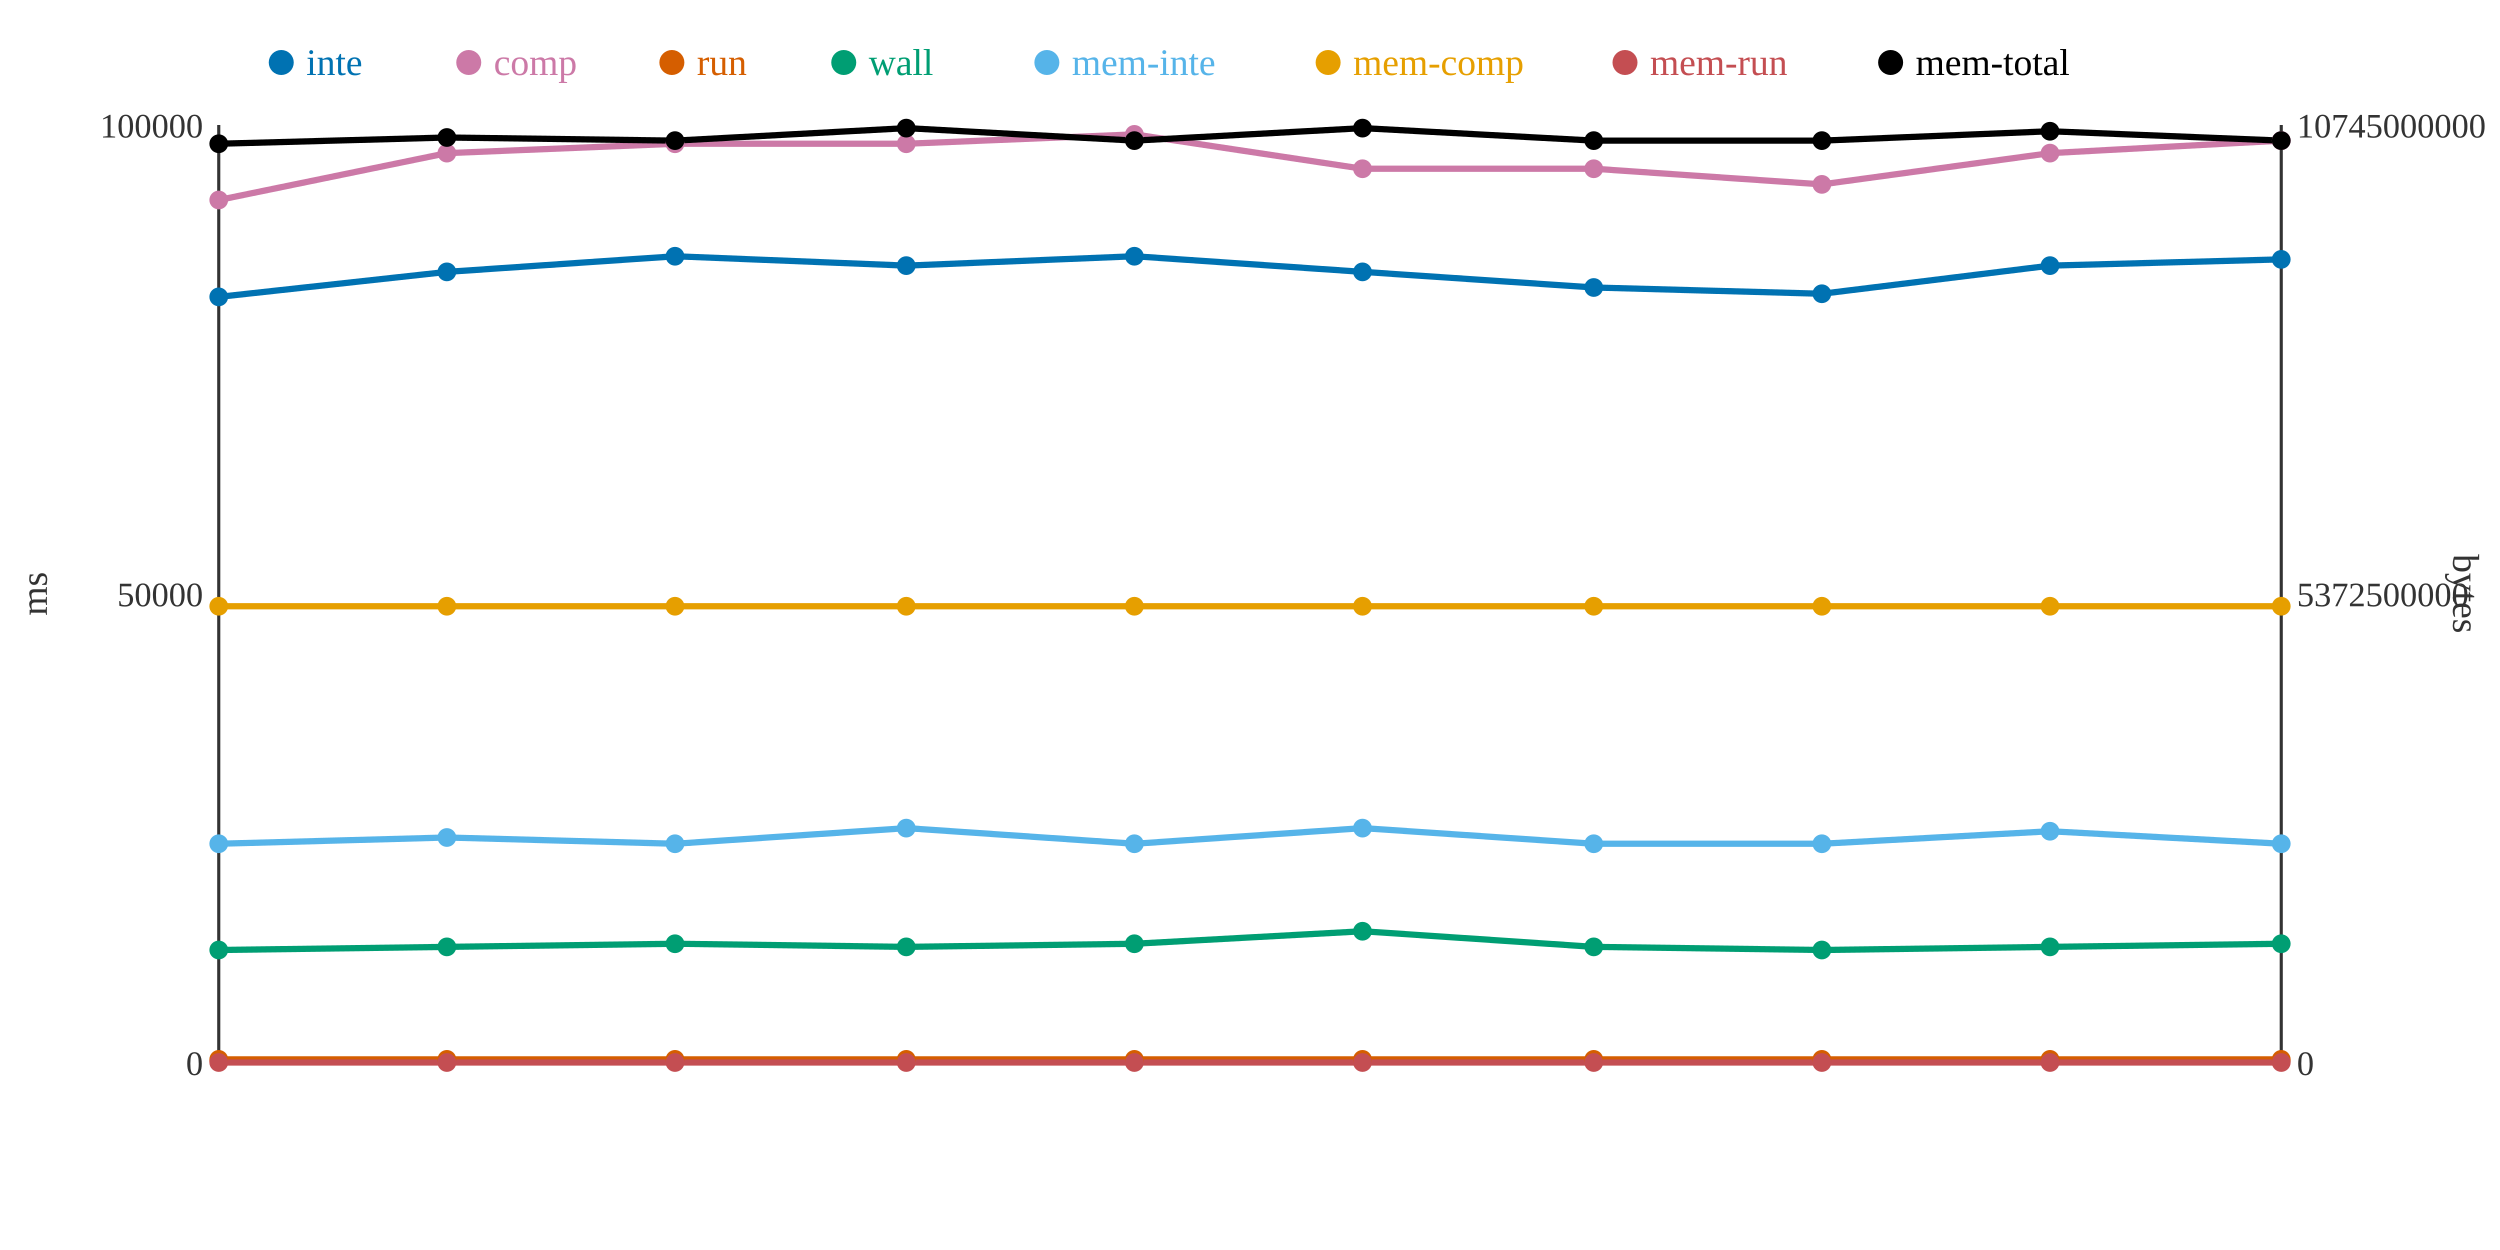
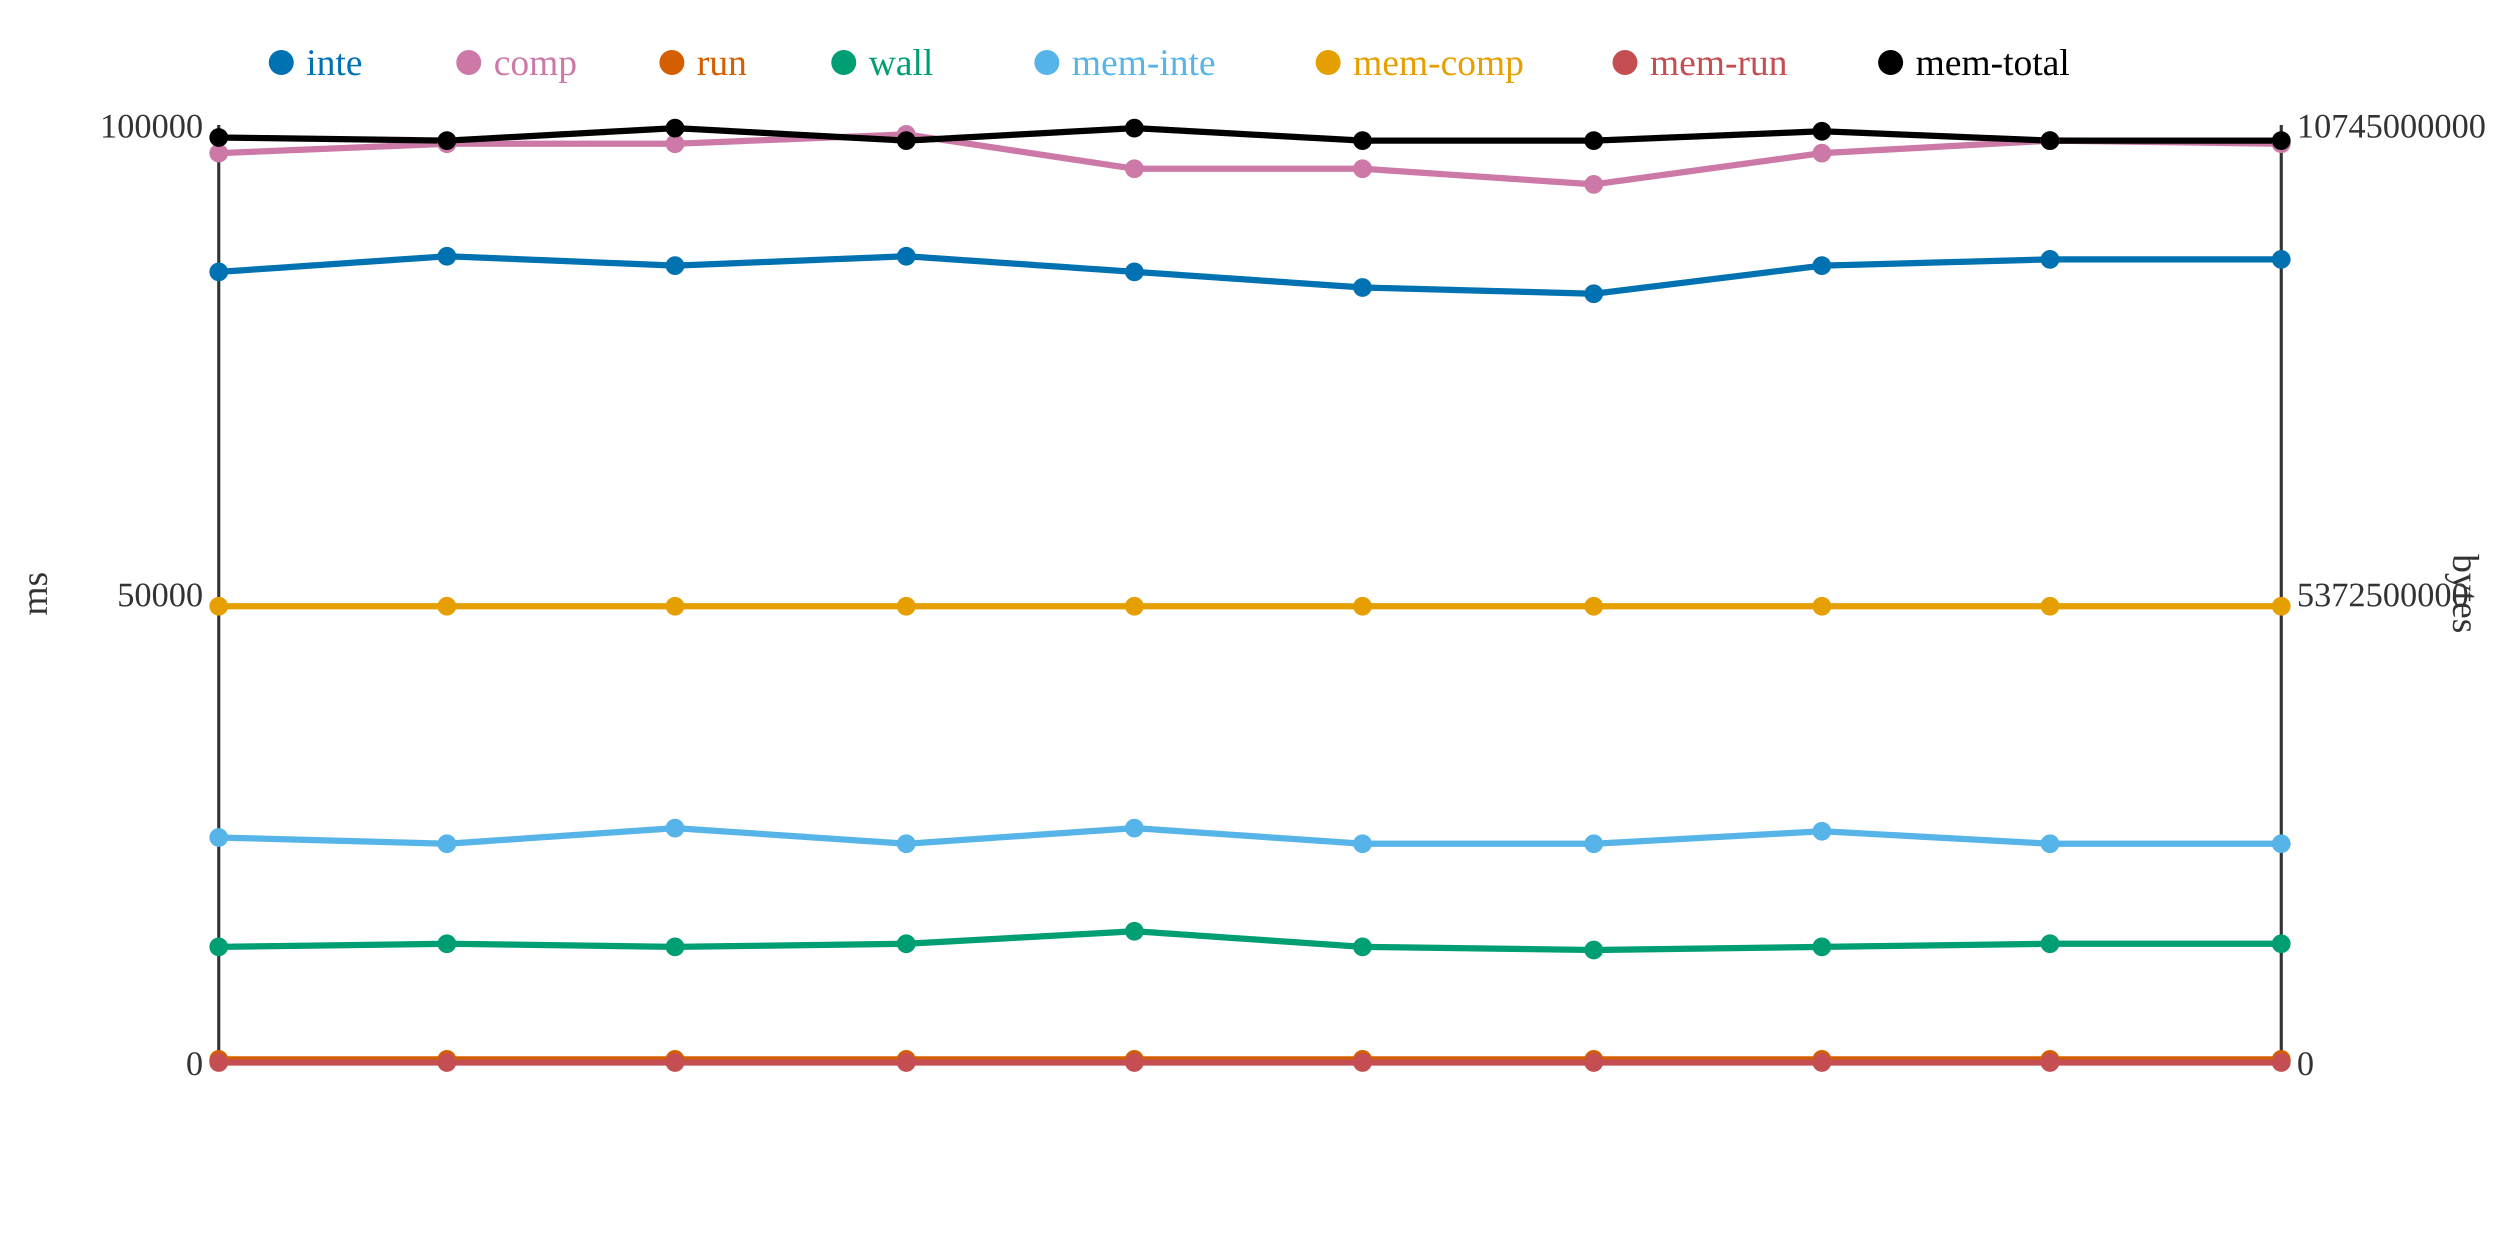
<svg xmlns="http://www.w3.org/2000/svg" width="800" height="400">
  <rect width="800" height="400" fill="white" />
  <line x1="70" y1="40" x2="70" y2="340" stroke="#333" stroke-width="1" />
  <line x1="70" y1="340" x2="730" y2="340" stroke="#333" stroke-width="1" />
  <line x1="730" y1="40" x2="730" y2="340" stroke="#333" stroke-width="1" />
  <text x="65" y="344" text-anchor="end" font-size="11" fill="#333">0</text>
  <text x="65" y="194" text-anchor="end" font-size="11" fill="#333">50000</text>
  <text x="65" y="44" text-anchor="end" font-size="11" fill="#333">100000</text>
  <text x="15" y="190" text-anchor="middle" font-size="12" fill="#333" transform="rotate(-90 15 190)">ms</text>
  <text x="735" y="344" text-anchor="start" font-size="11" fill="#333">0</text>
  <text x="735" y="194" text-anchor="start" font-size="11" fill="#333">5372500000</text>
  <text x="735" y="44" text-anchor="start" font-size="11" fill="#333">10745000000</text>
  <text x="785" y="190" text-anchor="middle" font-size="12" fill="#333" transform="rotate(90 785 190)">bytes</text>
-   <polyline points="70,95 143,87 216,82 290,85 363,82 436,87 510,92 583,94 656,85 730,83" fill="none" stroke="#0072B2" stroke-width="2" />
-   <polyline points="70,64 143,49 216,46 290,46 363,43 436,54 510,54 583,59 656,49 730,45" fill="none" stroke="#CC79A7" stroke-width="2" />
+   <polyline points="70,87 143,82 216,85 290,82 363,87 436,92 510,94 583,85 656,83 730,83" fill="none" stroke="#0072B2" stroke-width="2" />
+   <polyline points="70,49 143,46 216,46 290,43 363,54 436,54 510,59 583,49 656,45 730,46" fill="none" stroke="#CC79A7" stroke-width="2" />
  <polyline points="70,339 143,339 216,339 290,339 363,339 436,339 510,339 583,339 656,339 730,339" fill="none" stroke="#D55E00" stroke-width="2" />
-   <polyline points="70,304 143,303 216,302 290,303 363,302 436,298 510,303 583,304 656,303 730,302" fill="none" stroke="#009E73" stroke-width="2" />
-   <polyline points="70,270 143,268 216,270 290,265 363,270 436,265 510,270 583,270 656,266 730,270" fill="none" stroke="#56B4E9" stroke-width="2" />
+   <polyline points="70,303 143,302 216,303 290,302 363,298 436,303 510,304 583,303 656,302 730,302" fill="none" stroke="#009E73" stroke-width="2" />
+   <polyline points="70,268 143,270 216,265 290,270 363,265 436,270 510,270 583,266 656,270 730,270" fill="none" stroke="#56B4E9" stroke-width="2" />
  <polyline points="70,194 143,194 216,194 290,194 363,194 436,194 510,194 583,194 656,194 730,194" fill="none" stroke="#E69F00" stroke-width="2" />
  <polyline points="70,340 143,340 216,340 290,340 363,340 436,340 510,340 583,340 656,340 730,340" fill="none" stroke="#C44E52" stroke-width="2" />
-   <polyline points="70,46 143,44 216,45 290,41 363,45 436,41 510,45 583,45 656,42 730,45" fill="none" stroke="#000000" stroke-width="2" />
-   <circle cx="70" cy="95" r="3" fill="#0072B2" />
-   <circle cx="70" cy="64" r="3" fill="#CC79A7" />
+   <polyline points="70,44 143,45 216,41 290,45 363,41 436,45 510,45 583,42 656,45 730,45" fill="none" stroke="#000000" stroke-width="2" />
+   <circle cx="70" cy="87" r="3" fill="#0072B2" />
+   <circle cx="70" cy="49" r="3" fill="#CC79A7" />
  <circle cx="70" cy="339" r="3" fill="#D55E00" />
-   <circle cx="70" cy="304" r="3" fill="#009E73" />
-   <circle cx="70" cy="270" r="3" fill="#56B4E9" />
+   <circle cx="70" cy="303" r="3" fill="#009E73" />
+   <circle cx="70" cy="268" r="3" fill="#56B4E9" />
  <circle cx="70" cy="194" r="3" fill="#E69F00" />
  <circle cx="70" cy="340" r="3" fill="#C44E52" />
-   <circle cx="70" cy="46" r="3" fill="#000000" />
-   <circle cx="143" cy="87" r="3" fill="#0072B2" />
-   <circle cx="143" cy="49" r="3" fill="#CC79A7" />
+   <circle cx="70" cy="44" r="3" fill="#000000" />
+   <circle cx="143" cy="82" r="3" fill="#0072B2" />
+   <circle cx="143" cy="46" r="3" fill="#CC79A7" />
  <circle cx="143" cy="339" r="3" fill="#D55E00" />
-   <circle cx="143" cy="303" r="3" fill="#009E73" />
-   <circle cx="143" cy="268" r="3" fill="#56B4E9" />
+   <circle cx="143" cy="302" r="3" fill="#009E73" />
+   <circle cx="143" cy="270" r="3" fill="#56B4E9" />
  <circle cx="143" cy="194" r="3" fill="#E69F00" />
  <circle cx="143" cy="340" r="3" fill="#C44E52" />
-   <circle cx="143" cy="44" r="3" fill="#000000" />
-   <circle cx="216" cy="82" r="3" fill="#0072B2" />
+   <circle cx="143" cy="45" r="3" fill="#000000" />
+   <circle cx="216" cy="85" r="3" fill="#0072B2" />
  <circle cx="216" cy="46" r="3" fill="#CC79A7" />
  <circle cx="216" cy="339" r="3" fill="#D55E00" />
-   <circle cx="216" cy="302" r="3" fill="#009E73" />
-   <circle cx="216" cy="270" r="3" fill="#56B4E9" />
+   <circle cx="216" cy="303" r="3" fill="#009E73" />
+   <circle cx="216" cy="265" r="3" fill="#56B4E9" />
  <circle cx="216" cy="194" r="3" fill="#E69F00" />
  <circle cx="216" cy="340" r="3" fill="#C44E52" />
-   <circle cx="216" cy="45" r="3" fill="#000000" />
-   <circle cx="290" cy="85" r="3" fill="#0072B2" />
-   <circle cx="290" cy="46" r="3" fill="#CC79A7" />
+   <circle cx="216" cy="41" r="3" fill="#000000" />
+   <circle cx="290" cy="82" r="3" fill="#0072B2" />
+   <circle cx="290" cy="43" r="3" fill="#CC79A7" />
  <circle cx="290" cy="339" r="3" fill="#D55E00" />
-   <circle cx="290" cy="303" r="3" fill="#009E73" />
-   <circle cx="290" cy="265" r="3" fill="#56B4E9" />
+   <circle cx="290" cy="302" r="3" fill="#009E73" />
+   <circle cx="290" cy="270" r="3" fill="#56B4E9" />
  <circle cx="290" cy="194" r="3" fill="#E69F00" />
  <circle cx="290" cy="340" r="3" fill="#C44E52" />
-   <circle cx="290" cy="41" r="3" fill="#000000" />
-   <circle cx="363" cy="82" r="3" fill="#0072B2" />
-   <circle cx="363" cy="43" r="3" fill="#CC79A7" />
+   <circle cx="290" cy="45" r="3" fill="#000000" />
+   <circle cx="363" cy="87" r="3" fill="#0072B2" />
+   <circle cx="363" cy="54" r="3" fill="#CC79A7" />
  <circle cx="363" cy="339" r="3" fill="#D55E00" />
-   <circle cx="363" cy="302" r="3" fill="#009E73" />
-   <circle cx="363" cy="270" r="3" fill="#56B4E9" />
+   <circle cx="363" cy="298" r="3" fill="#009E73" />
+   <circle cx="363" cy="265" r="3" fill="#56B4E9" />
  <circle cx="363" cy="194" r="3" fill="#E69F00" />
  <circle cx="363" cy="340" r="3" fill="#C44E52" />
-   <circle cx="363" cy="45" r="3" fill="#000000" />
-   <circle cx="436" cy="87" r="3" fill="#0072B2" />
+   <circle cx="363" cy="41" r="3" fill="#000000" />
+   <circle cx="436" cy="92" r="3" fill="#0072B2" />
  <circle cx="436" cy="54" r="3" fill="#CC79A7" />
  <circle cx="436" cy="339" r="3" fill="#D55E00" />
-   <circle cx="436" cy="298" r="3" fill="#009E73" />
-   <circle cx="436" cy="265" r="3" fill="#56B4E9" />
+   <circle cx="436" cy="303" r="3" fill="#009E73" />
+   <circle cx="436" cy="270" r="3" fill="#56B4E9" />
  <circle cx="436" cy="194" r="3" fill="#E69F00" />
  <circle cx="436" cy="340" r="3" fill="#C44E52" />
-   <circle cx="436" cy="41" r="3" fill="#000000" />
-   <circle cx="510" cy="92" r="3" fill="#0072B2" />
-   <circle cx="510" cy="54" r="3" fill="#CC79A7" />
+   <circle cx="436" cy="45" r="3" fill="#000000" />
+   <circle cx="510" cy="94" r="3" fill="#0072B2" />
+   <circle cx="510" cy="59" r="3" fill="#CC79A7" />
  <circle cx="510" cy="339" r="3" fill="#D55E00" />
-   <circle cx="510" cy="303" r="3" fill="#009E73" />
+   <circle cx="510" cy="304" r="3" fill="#009E73" />
  <circle cx="510" cy="270" r="3" fill="#56B4E9" />
  <circle cx="510" cy="194" r="3" fill="#E69F00" />
  <circle cx="510" cy="340" r="3" fill="#C44E52" />
  <circle cx="510" cy="45" r="3" fill="#000000" />
-   <circle cx="583" cy="94" r="3" fill="#0072B2" />
-   <circle cx="583" cy="59" r="3" fill="#CC79A7" />
+   <circle cx="583" cy="85" r="3" fill="#0072B2" />
+   <circle cx="583" cy="49" r="3" fill="#CC79A7" />
  <circle cx="583" cy="339" r="3" fill="#D55E00" />
-   <circle cx="583" cy="304" r="3" fill="#009E73" />
-   <circle cx="583" cy="270" r="3" fill="#56B4E9" />
+   <circle cx="583" cy="303" r="3" fill="#009E73" />
+   <circle cx="583" cy="266" r="3" fill="#56B4E9" />
  <circle cx="583" cy="194" r="3" fill="#E69F00" />
  <circle cx="583" cy="340" r="3" fill="#C44E52" />
-   <circle cx="583" cy="45" r="3" fill="#000000" />
-   <circle cx="656" cy="85" r="3" fill="#0072B2" />
-   <circle cx="656" cy="49" r="3" fill="#CC79A7" />
+   <circle cx="583" cy="42" r="3" fill="#000000" />
+   <circle cx="656" cy="83" r="3" fill="#0072B2" />
+   <circle cx="656" cy="45" r="3" fill="#CC79A7" />
  <circle cx="656" cy="339" r="3" fill="#D55E00" />
-   <circle cx="656" cy="303" r="3" fill="#009E73" />
-   <circle cx="656" cy="266" r="3" fill="#56B4E9" />
+   <circle cx="656" cy="302" r="3" fill="#009E73" />
+   <circle cx="656" cy="270" r="3" fill="#56B4E9" />
  <circle cx="656" cy="194" r="3" fill="#E69F00" />
  <circle cx="656" cy="340" r="3" fill="#C44E52" />
-   <circle cx="656" cy="42" r="3" fill="#000000" />
+   <circle cx="656" cy="45" r="3" fill="#000000" />
  <circle cx="730" cy="83" r="3" fill="#0072B2" />
-   <circle cx="730" cy="45" r="3" fill="#CC79A7" />
+   <circle cx="730" cy="46" r="3" fill="#CC79A7" />
  <circle cx="730" cy="339" r="3" fill="#D55E00" />
  <circle cx="730" cy="302" r="3" fill="#009E73" />
  <circle cx="730" cy="270" r="3" fill="#56B4E9" />
  <circle cx="730" cy="194" r="3" fill="#E69F00" />
  <circle cx="730" cy="340" r="3" fill="#C44E52" />
  <circle cx="730" cy="45" r="3" fill="#000000" />
  <circle cx="90" cy="20" r="4" fill="#0072B2" />
  <text x="98" y="24" text-anchor="start" font-size="12" fill="#0072B2">inte</text>
  <circle cx="150" cy="20" r="4" fill="#CC79A7" />
  <text x="158" y="24" text-anchor="start" font-size="12" fill="#CC79A7">comp</text>
  <circle cx="215" cy="20" r="4" fill="#D55E00" />
  <text x="223" y="24" text-anchor="start" font-size="12" fill="#D55E00">run</text>
  <circle cx="270" cy="20" r="4" fill="#009E73" />
  <text x="278" y="24" text-anchor="start" font-size="12" fill="#009E73">wall</text>
  <circle cx="335" cy="20" r="4" fill="#56B4E9" />
  <text x="343" y="24" text-anchor="start" font-size="12" fill="#56B4E9">mem-inte</text>
  <circle cx="425" cy="20" r="4" fill="#E69F00" />
  <text x="433" y="24" text-anchor="start" font-size="12" fill="#E69F00">mem-comp</text>
  <circle cx="520" cy="20" r="4" fill="#C44E52" />
  <text x="528" y="24" text-anchor="start" font-size="12" fill="#C44E52">mem-run</text>
  <circle cx="605" cy="20" r="4" fill="#000000" />
  <text x="613" y="24" text-anchor="start" font-size="12" fill="#000000">mem-total</text>
</svg>
